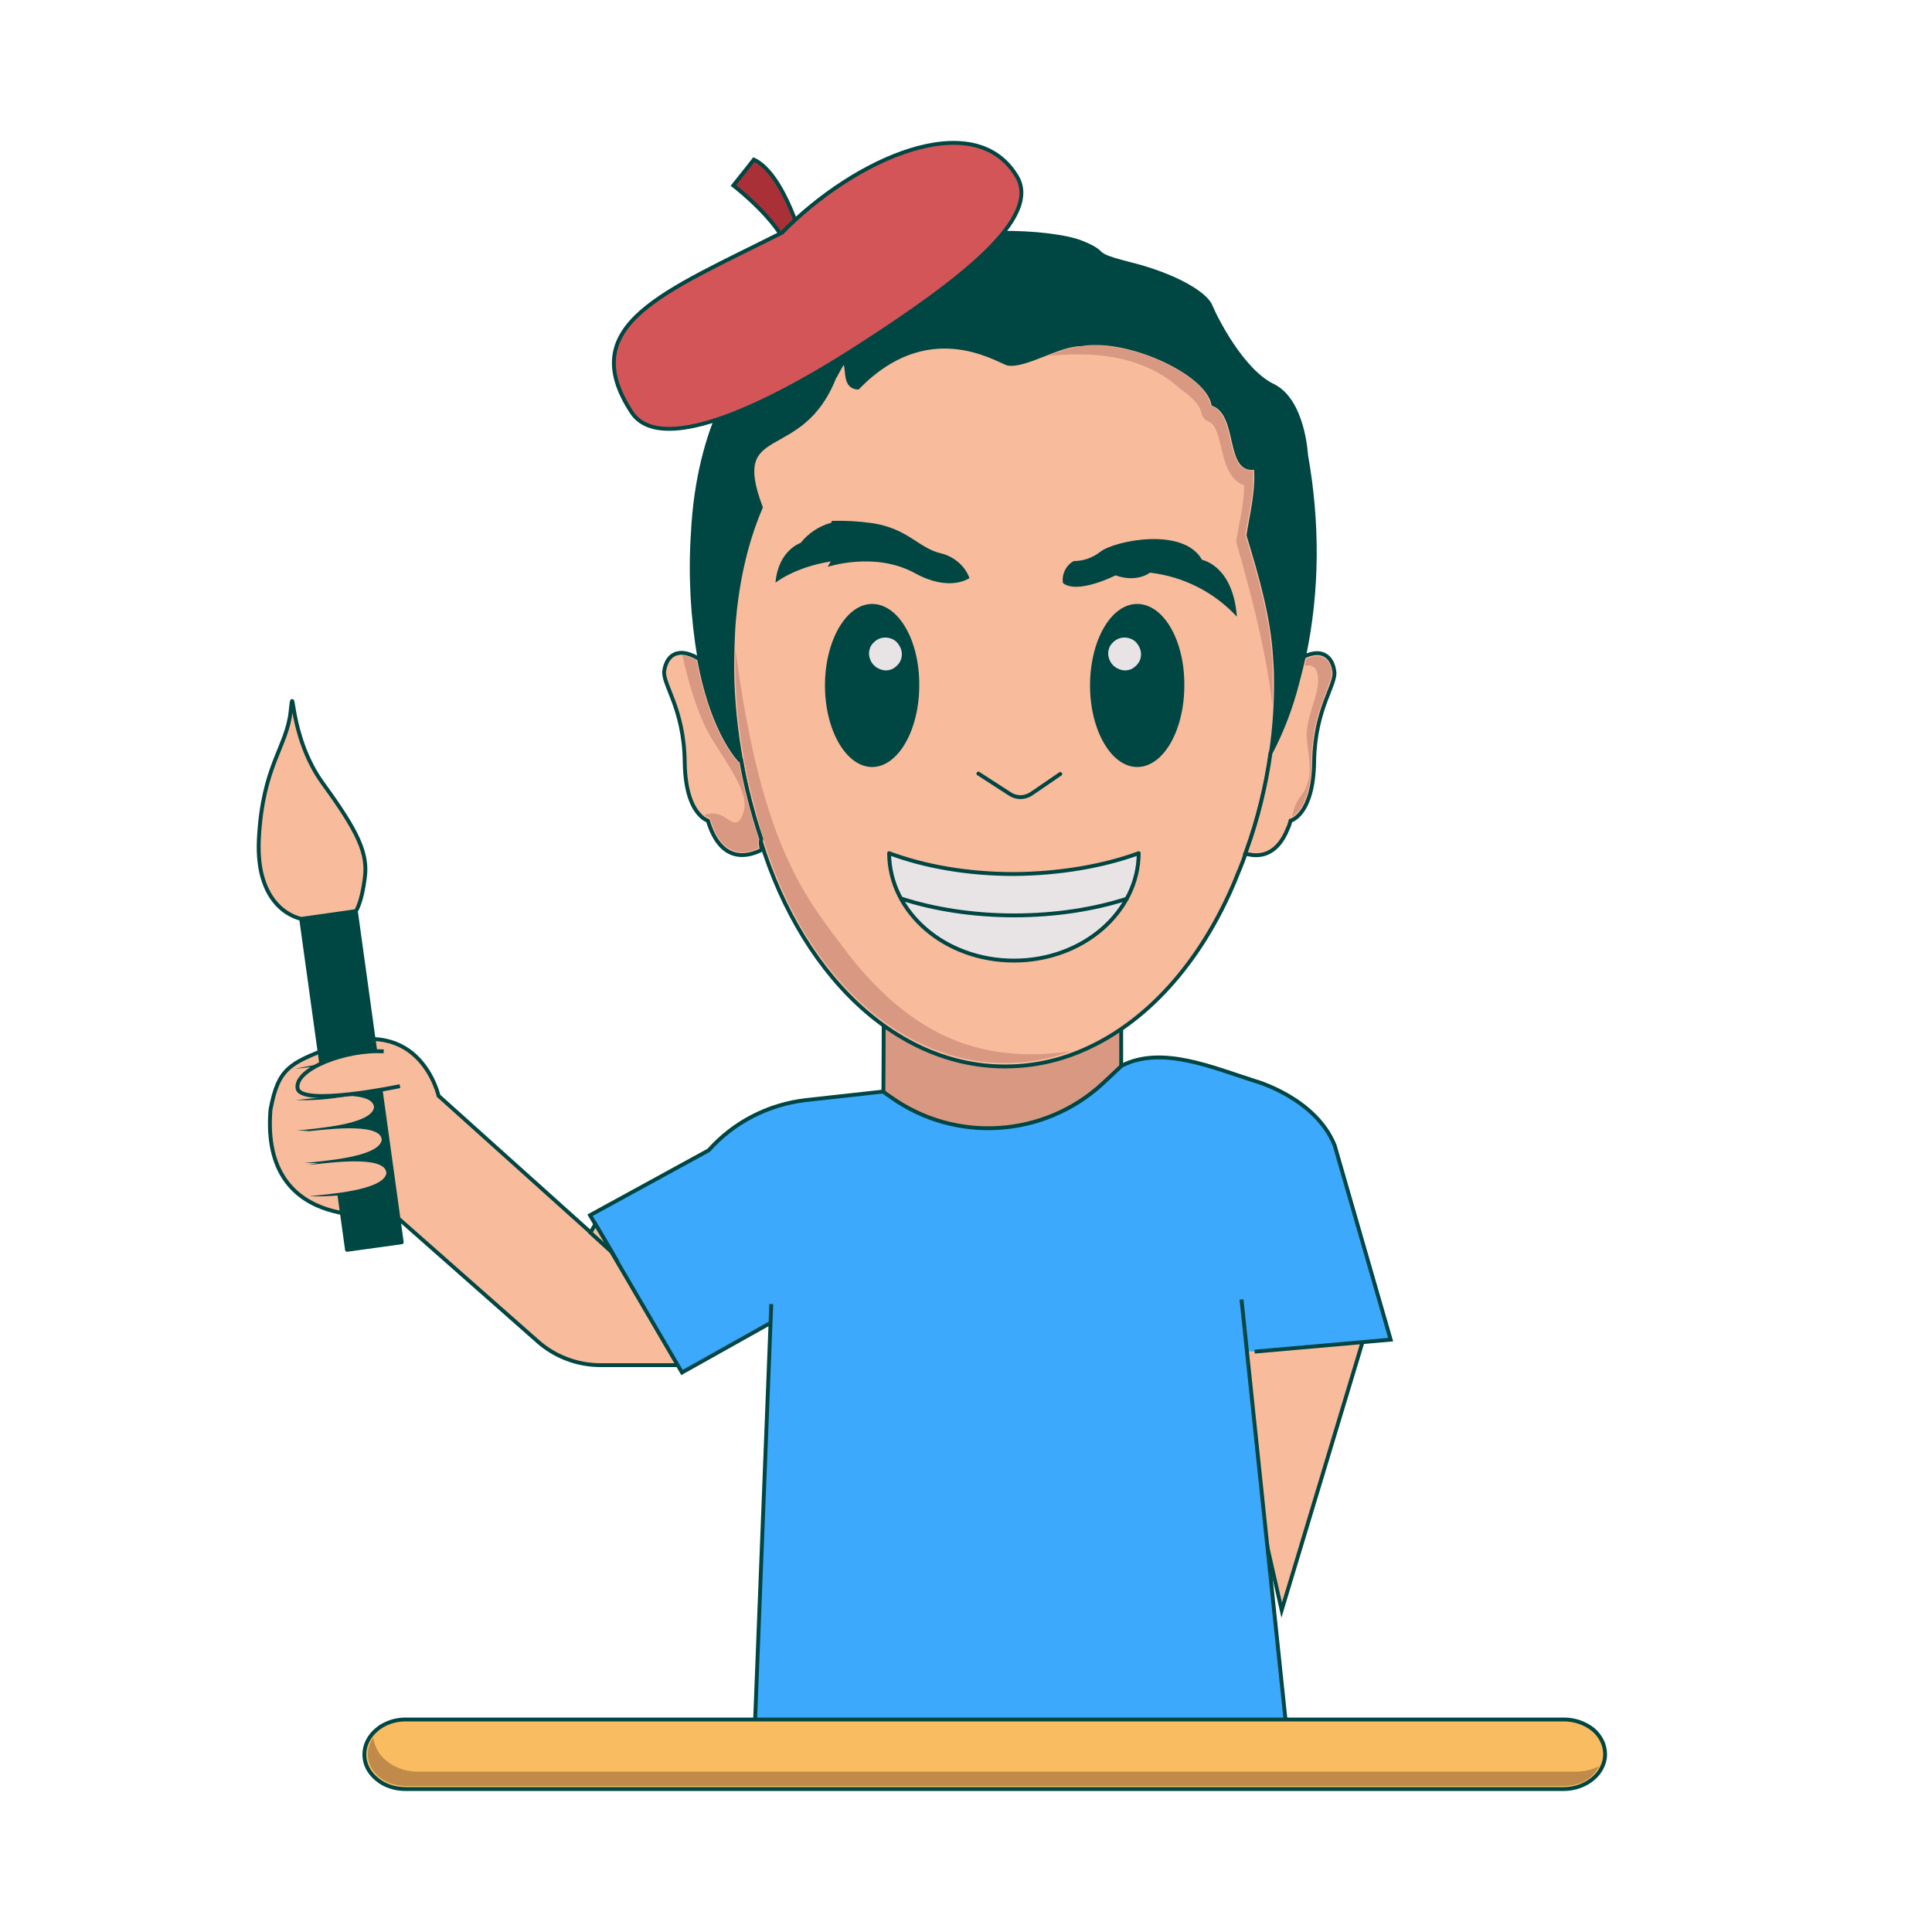
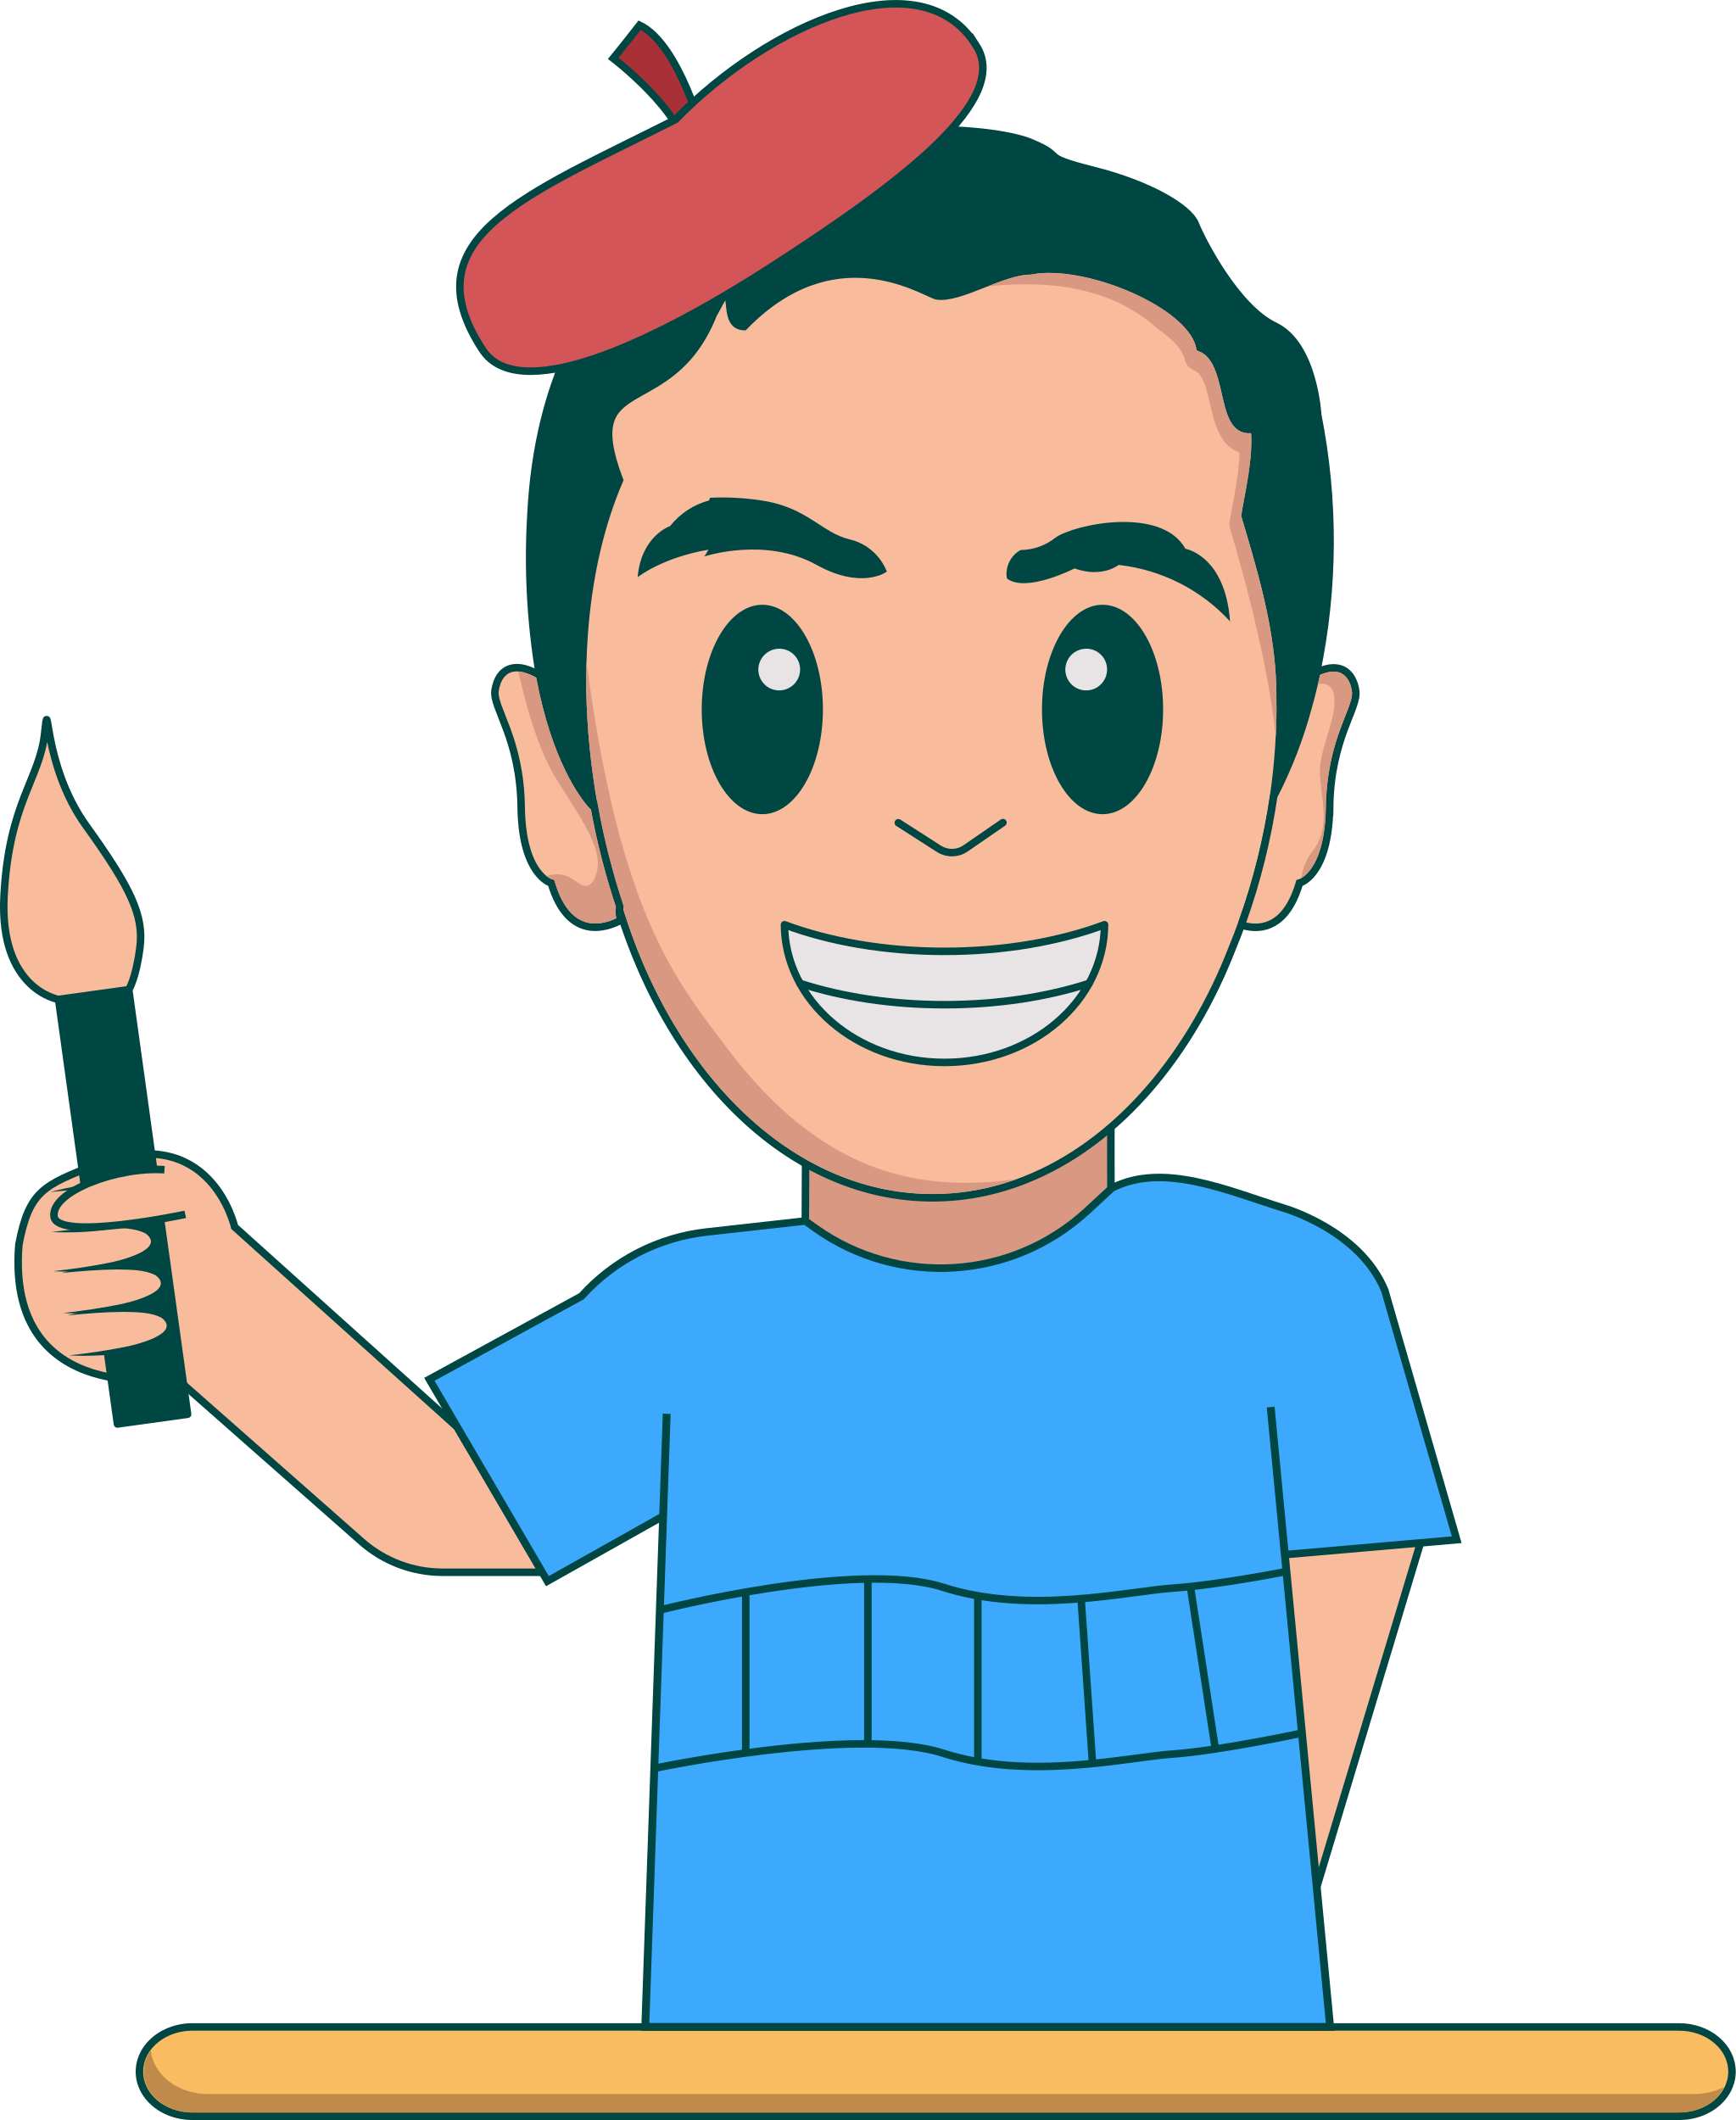
- <svg xmlns="http://www.w3.org/2000/svg" version="1.1" id="Layer_1" x="0px" y="0px" viewBox="0 0 500 500" style="enable-background:new 0 0 500 500;" xml:space="preserve">
-   <g>
-     <path style="fill:#D99882;stroke:#004643;stroke-miterlimit:10;" d="M290.4,308.4c-4.3,0.9-56.5,1.4-61.9,0.3c0,0,0.4-73,0.2-75.2   h0c8.5-3.6,53-3.6,61.5,0c0,0,0.1,0,0.1,0c0,0.2,0,0.3,0,0.5C290.1,234.3,290.1,306.2,290.4,308.4z" />
+ <svg xmlns="http://www.w3.org/2000/svg" id="Layer_2" data-name="Layer 2" viewBox="0 0 358.47 437.86">
+   <defs>
+     <style>
+       .cls-1, .cls-2 {
+         fill: #004643;
+       }
+ 
+       .cls-3, .cls-4 {
+         fill: #f8bb9c;
+       }
+ 
+       .cls-2, .cls-5, .cls-6, .cls-7, .cls-4, .cls-8, .cls-9, .cls-10, .cls-11, .cls-12, .cls-13 {
+         stroke: #004643;
+       }
+ 
+       .cls-2, .cls-5, .cls-6, .cls-7, .cls-4, .cls-8, .cls-9, .cls-11, .cls-12, .cls-13 {
+         stroke-width: 1.55px;
+       }
+ 
+       .cls-2, .cls-6, .cls-7, .cls-9 {
+         stroke-linecap: round;
+         stroke-linejoin: round;
+       }
+ 
+       .cls-5 {
+         fill: #d35558;
+       }
+ 
+       .cls-5, .cls-4, .cls-8, .cls-10, .cls-11, .cls-12, .cls-13 {
+         stroke-miterlimit: 10;
+       }
+ 
+       .cls-6, .cls-14 {
+         fill: #e8e4e6;
+       }
+ 
+       .cls-7 {
+         fill: #f9bc60;
+       }
+ 
+       .cls-8 {
+         fill: #aa3038;
+       }
+ 
+       .cls-15 {
+         fill: #bf8a4a;
+       }
+ 
+       .cls-9, .cls-13 {
+         fill: none;
+       }
+ 
+       .cls-10 {
+         stroke-width: 1.62px;
+       }
+ 
+       .cls-10, .cls-11 {
+         fill: #3da9fc;
+       }
+ 
+       .cls-16, .cls-12 {
+         fill: #d99882;
+       }
+     </style>
+   </defs>
+   <g id="Layer_1-2" data-name="Layer 1">
    <g>
-       <path style="fill:#004643;stroke:#004643;stroke-linecap:round;stroke-linejoin:round;" d="M337.5,169.8c0,0,0,0.1,0,0.1    c-0.5,2.5-1.1,4.7-1.7,6.8c-1.7,6.2-4,12.3-6.9,18c1-6.7,1.4-13.3,1.3-19.7c0-1.6,0-3.2-0.1-4.8c-0.7-11-3.8-21.5-6.9-32.1    c0.6-4.2,2.5-11.6,1.9-17.5c-7.6,1.6-3.9-13.7-11-16.4c-1.6-8.5-22.8-17.7-34.1-15.5c-5.8,0-14.4,5.8-19,5    c-3.4-1.2-20.8-12.3-38.8,6.2c-3.6-0.1-2.4-5-3.4-6.8c-0.5-0.3-2.5,4.1-2.7,4.2c-8.7,22.1-27.6,10.9-19,33.6    c-5.3,12.3-7.7,27.1-7.5,42.3c0.1,7.7,0.9,15.6,2.3,23.3h-0.4l0,0c-1.6-1.7-7.4-9.2-10.5-26.2v0h0c-1.8-10.6-2.4-21.5-1.7-32.2    c1.4-28.3,12.6-44.3,18.2-47.1c5.6-2.8,3.1-6.8,4.4-9.7c1.3-2.8,5-2.1,9.9-7.4c4.9-5.3,21.5-8.3,21.5-8.3    c12.4-7.4,39.1-5.9,46.7-2.8c7.6,3.1,1.2,2.7,12.7,5.6c11.5,2.9,19.3,7.6,20.6,10.8c1.3,3.2,8.2,16.8,16.1,20.6    c7.9,3.8,8.6,17.9,8.6,17.9C341.1,135.1,341.1,152.7,337.5,169.8z" />
      <g>
-         <path style="fill:#F8BB9C;stroke:#004643;stroke-miterlimit:10;" d="M330.2,175.2c0.1,6.4-0.3,13-1.3,19.7     c-1.2,8.5-3.4,17.1-6.3,25.4c-0.6,1.7-1.2,3.3-1.9,5c0,0.1-0.1,0.1-0.1,0.2c-8.5,21.8-22.7,38.5-39.9,46.1     c-6.5,2.9-13.4,4.4-20.6,4.4c-30.3,0-56-27.4-65.2-65.5c0,0,0,0,0,0c-1.3-4.5-2.3-9-3.1-13.6c-1.4-7.8-2.2-15.6-2.3-23.3     c0-3.8,0.1-7.5,0.3-11.2c0.8-11.2,3.1-21.8,7.1-31.1c-8.6-22.7,10.3-11.5,19-33.6c0.2-0.1,2.3-4.5,2.7-4.2c0.9,1.7,0,5.7,2.4,6.6     c0.3,0.1,0.6,0.2,1,0.2c18-18.5,35.4-7.4,38.8-6.2c4.6,0.8,13.3-5.1,19-5c1-0.2,2.2-0.3,3.4-0.3c11.7-0.2,29.3,8.1,30.8,15.8     c7.1,2.7,3.4,18,11,16.4c0.6,5.9-1.3,13.3-1.9,17.5c3.2,10.6,6.3,21.1,6.9,32.1C330.1,172,330.2,173.6,330.2,175.2z" />
+         <path class="cls-7" d="m357.7,427.86c0,1.02-.2,2.02-.59,2.98-.73,1.83-2.12,3.41-3.97,4.53-1.86,1.13-4.08,1.72-6.36,1.72H39.63c-2.14-.02-4.25-.56-6.03-1.58-1.78-1.01-3.16-2.45-3.99-4.14-.82-1.67-1.02-3.52-.6-5.32.42-1.78,1.46-3.41,2.98-4.7.7-.59,1.47-1.1,2.34-1.5,1.63-.79,3.49-1.21,5.38-1.21h307.07c2.9,0,5.68.98,7.72,2.71,2.05,1.72,3.19,4.06,3.19,6.51Z" />
+         <path class="cls-15" d="m356.02,431.07c-.7,1.47-1.85,2.73-3.41,3.66-1.69,1.02-3.76,1.58-5.83,1.58H39.63c-1.98-.02-3.89-.51-5.52-1.44-1.65-.96-2.91-2.26-3.67-3.8-.75-1.55-.93-3.24-.55-4.87.22-.95.64-1.85,1.23-2.68.11.96.38,1.88.82,2.76.86,1.83,2.36,3.38,4.31,4.5,1.94,1.1,4.2,1.69,6.56,1.71h307.13c2.16,0,4.23-.48,6.07-1.41Z" />
+       </g>
+       <path class="cls-12" d="m229.62,278.73c-4.4.9-57.85,1.4-63.42.33,0,0,.37-74.75.2-77.01h.02c8.73-3.72,54.27-3.74,62.94-.05.03.02.08.03.11.05-.02.19-.03.36-.03.54-.03.31-.09,73.9.19,76.15Z" />
+       <g>
+         <path class="cls-2" d="m271.93,138.83s-.02.09-.03.14c-.53,2.51-1.12,4.84-1.74,7.01-1.71,6.39-4.09,12.58-7.12,18.44.99-6.84,1.44-13.63,1.33-20.14.02-1.63-.03-3.26-.14-4.88-.67-11.26-3.88-22.05-7.12-32.89.65-4.28,2.59-11.91,1.95-17.91-7.78,1.66-4.03-14.03-11.26-16.79-1.66-8.75-23.4-18.11-34.95-15.86-5.89-.02-14.72,5.99-19.48,5.16-3.46-1.18-21.26-12.64-39.71,6.36-3.69-.14-2.5-5.07-3.5-6.99-.47-.34-2.59,4.16-2.79,4.3-8.9,22.64-28.25,11.15-19.43,34.39-5.44,12.64-7.86,27.71-7.64,43.31.12,7.91.93,15.96,2.36,23.9h-.4l-.05-.05c-1.61-1.78-7.55-9.4-10.78-26.81v-.05h-.02c-1.83-10.89-2.42-21.97-1.77-33,1.4-29.01,12.95-45.36,18.64-48.21,5.71-2.85,3.16-7.01,4.51-9.91,1.35-2.88,5.15-2.16,10.17-7.61,5.01-5.46,22-8.47,22-8.47,12.7-7.61,40.04-6.06,47.81-2.88,7.77,3.18,1.21,2.81,13.01,5.78,11.8,2.96,19.76,7.82,21.06,11.06,1.3,3.26,8.36,17.24,16.45,21.11,8.08,3.86,8.85,18.38,8.85,18.38,3.47,17.55,3.4,35.62-.23,53.14Z" />
        <g>
-           <path style="fill:#D99882;" d="M329.3,182.7c-1.6-15-6.7-33.2-9.2-41.8c-0.1-0.4-0.2-0.9-0.1-1.3c0.2-1,0.4-2.1,0.6-3.4      c0.6-3,1.3-6.7,1.4-10.1l0-0.5l-0.5-0.2c-3.5-1.4-4.7-6.3-5.4-9.3c-0.8-3.6-1.6-6.4-3.3-7c-1-0.4-1.7-1.2-1.9-2.3      c-0.3-1.8-2.4-4.1-5.5-6.2c-7.9-7.2-17.9-8.9-26.6-8.9c-2.7,0-5.3,0.2-7.6,0.4c3.1-1.2,6.2-2.4,8.6-2.4c0,0,0,0,0,0l0.2,0      c1-0.2,2.1-0.3,3.2-0.3h0.3c11.2,0,28.3,7.8,29.7,15.2l0.1,0.4l0.4,0.2c3,1.1,3.8,5,4.7,8.6c0.9,4.1,1.9,8.3,5.9,7.9      c0.3,4.3-0.7,9.4-1.4,13.2c-0.2,1.2-0.4,2.3-0.6,3.3l0,0.2l0,0.2c3.1,10.3,6.3,21,6.9,31.9c0.1,1.6,0.2,3.1,0.1,4.7v0      C329.4,177.6,329.4,180.1,329.3,182.7z" />
+           <path class="cls-4" d="m264.37,144.28c.11,6.51-.34,13.31-1.33,20.14-1.27,8.73-3.44,17.55-6.47,25.99-.6,1.71-1.26,3.41-1.95,5.09-.03.06-.06.12-.08.2-8.67,22.35-23.29,39.48-40.89,47.19-6.64,2.93-13.72,4.5-21.06,4.5-31,0-57.33-28.08-66.74-67.08-.02-.02,0-.03,0-.03-1.29-4.56-2.36-9.23-3.19-13.91-1.43-7.94-2.23-15.99-2.36-23.9-.05-3.88.06-7.71.34-11.49.82-11.44,3.21-22.31,7.3-31.82-8.82-23.25,10.53-11.75,19.43-34.39.2-.14,2.33-4.64,2.79-4.3.9,1.72.05,5.85,2.5,6.79.29.12.62.19,1.01.2,18.45-19,36.26-7.54,39.71-6.36,4.76.82,13.58-5.18,19.48-5.16,1.07-.22,2.23-.33,3.46-.34,11.96-.17,29.99,8.27,31.49,16.2,7.23,2.76,3.47,18.45,11.26,16.79.64,6-1.3,13.63-1.95,17.91,3.24,10.84,6.45,21.63,7.12,32.89.11,1.63.16,3.26.14,4.88Z" />
+           <path class="cls-16" d="m263.47,151.98c-1.63-15.32-6.82-34.05-9.43-42.8-.14-.4-.17-.88-.11-1.33.16-1.01.37-2.17.62-3.49.57-3.05,1.29-6.85,1.41-10.36l.02-.56-.51-.2c-3.63-1.4-4.81-6.47-5.52-9.55-.82-3.68-1.6-6.53-3.35-7.2-.99-.37-1.74-1.27-1.94-2.31-.34-1.8-2.48-4.19-5.64-6.31-8.09-7.37-18.38-9.16-27.21-9.16-2.79,0-5.43.19-7.8.42,3.13-1.23,6.31-2.42,8.82-2.42h.03l.16-.02c.99-.2,2.11-.31,3.32-.33h.34c11.44,0,28.94,7.94,30.38,15.57l.08.43.4.16c3.04,1.15,3.92,5.07,4.79,8.84.95,4.16,1.92,8.47,6.05,8.11.28,4.39-.7,9.65-1.43,13.54-.23,1.26-.45,2.4-.59,3.37l-.03.19.05.16c3.16,10.56,6.42,21.48,7.09,32.72.11,1.61.16,3.23.14,4.84v.02c.05,2.53,0,5.09-.12,7.69Z" />
+           <path class="cls-16" d="m209.91,243.55c-5.61,2.03-11.41,3.05-17.32,3.05-29.77,0-56.21-26.55-65.89-66.09l.02-.02-.12-.45c-1.27-4.51-2.34-9.16-3.18-13.83-1.43-7.97-2.22-15.97-2.34-23.77-.02-1.91,0-3.81.05-5.69,7.06,53.33,18.87,66.17,30.02,81.04,18.08,23.14,36.77,28.81,58.77,25.76Z" />
+         </g>
+         <path class="cls-1" d="m157.43,124.91c-6.9,0-12.51,9.7-12.51,21.62s5.61,21.63,12.51,21.63,12.52-9.7,12.52-21.63-5.61-21.62-12.52-21.62Z" />
+         <path class="cls-14" d="m165.24,138.28c0,.85-.25,1.69-.73,2.4-.47.71-1.15,1.26-1.94,1.59-.79.33-1.66.41-2.49.25s-1.61-.58-2.21-1.18c-.6-.6-1.01-1.37-1.18-2.21-.17-.84-.08-1.7.25-2.49s.88-1.46,1.59-1.93c.71-.47,1.54-.73,2.4-.73,1.14,0,2.24.45,3.05,1.26s1.26,1.91,1.26,3.05Z" />
+         <path class="cls-1" d="m227.7,124.91c-6.91,0-12.51,9.7-12.51,21.62s5.6,21.63,12.51,21.63,12.51-9.7,12.51-21.63-5.58-21.62-12.51-21.62Z" />
+         <path class="cls-14" d="m228.64,138.28c0,.85-.25,1.69-.73,2.4s-1.15,1.26-1.94,1.59c-.79.33-1.66.41-2.49.25-.84-.17-1.61-.58-2.21-1.18-.6-.6-1.01-1.37-1.18-2.21-.17-.84-.08-1.7.25-2.49.33-.79.88-1.46,1.59-1.93.71-.47,1.54-.73,2.4-.73,1.14,0,2.24.45,3.05,1.26.81.81,1.26,1.91,1.26,3.05Z" />
+         <path class="cls-1" d="m183.16,118.06c-.65-1.63-1.67-3.09-3-4.25-1.32-1.16-2.91-1.98-4.62-2.39-5.79-1.32-8.73-6.6-18.13-8.03-3.57-.56-7.18-.76-10.79-.58l-.18.55c-3.19.85-6.01,2.72-8.06,5.3,0,0-5.95,1.99-6.69,10.55,0,0,5.06-4.06,14.63-5.68l-.84,1.4s12.56-4.19,23.2,1.77c9.45,5.19,14.48,1.36,14.48,1.36Z" />
+         <path class="cls-1" d="m254.04,128.35c-6-6.55-14.19-10.7-23.02-11.67,0,0-3.4,2.77-9.11.72,0,0-10.05,5.16-13.97,2.06-.19-1.15-.02-2.33.49-3.38.51-1.05,1.33-1.92,2.35-2.48,2.6-.02,5.12-.91,7.15-2.53,3.92-2.82,21.95-6.6,26.88,2.27,0,0,8.24,1.39,9.22,15.01Z" />
+         <path class="cls-9" d="m185.52,169.93l8.4,5.39c.82.52,1.77.79,2.74.78.97-.02,1.92-.31,2.72-.86l7.75-5.34" />
+         <path class="cls-6" d="m228.11,190.99c-.09,15.71-14.86,28.44-33.05,28.44s-32.95-12.73-33.05-28.44c9.27,3.46,20.7,5.5,33.05,5.5s23.77-2.05,33.05-5.5Z" />
+         <path class="cls-9" d="m165.23,203.11c8.65,2.79,18.89,4.4,29.84,4.4s21.18-1.61,29.84-4.4h.02" />
+         <g>
+           <path class="cls-4" d="m128.17,190.08c-3.13,1.66-10.79,4.2-14.34-7.72,0,0-1.12-.26-2.37-1.71-1.72-1.91-3.72-5.86-3.83-13.97-.19-14.22-5.92-20.47-5.4-24.07.34-2.28,1.5-4.37,3.88-4.67,1.35-.19,3.09.22,5.3,1.5h.02v.05c3.23,17.41,9.16,25.03,10.78,26.81l.05.05h.4c1.27,7.1,3.07,14.13,5.32,20.87-.16,1.02-.11,1.98.2,2.85Z" />
+           <path class="cls-16" d="m127.26,189.68c-1.67.78-4.37,1.63-6.93.56-2.54-1.07-4.47-3.8-5.75-8.09l-.14-.42-.42-.11s-.5-.14-1.16-.68c.11-.05.23-.08.36-.11,2.96-.78,4.62.4,5.83,1.26.78.54,1.49,1.07,2.33.82.82-.25,1.27-1.12,1.6-1.94,1.81-4.5-1.47-9.68-6.95-18.27l-1.02-1.61c-4.19-6.62-6.84-17.27-7.94-22.39,1.05.06,2.28.5,3.68,1.26,3.26,17.37,9.16,24.97,10.98,26.95l.22.23h.08c1.26,6.81,2.99,13.58,5.18,20.17-.11.85-.09,1.64.08,2.37Z" />
        </g>
        <g>
-           <path style="fill:#D99882;" d="M277,272.1c-5.5,2-11.1,3-16.9,3c-29.1,0-54.9-25.9-64.3-64.5l0,0l-0.1-0.4      c-1.2-4.4-2.3-8.9-3.1-13.5c-1.4-7.8-2.2-15.6-2.3-23.2c0-1.9,0-3.7,0-5.6c6.9,52.1,18.4,64.6,29.3,79.1      C237.2,269.5,255.5,275.1,277,272.1z" />
-         </g>
-       </g>
-       <path style="fill:#004643;" d="M225.7,156.3c-6.7,0-12.2,9.5-12.2,21.1c0,11.6,5.5,21.1,12.2,21.1c6.7,0,12.2-9.5,12.2-21.1    C238,165.7,232.5,156.3,225.7,156.3z" />
-       <path style="fill:#E8E4E6;" d="M233.4,169.3c0,0.8-0.2,1.6-0.7,2.3c-0.5,0.7-1.1,1.2-1.9,1.6c-0.8,0.3-1.6,0.4-2.4,0.2    c-0.8-0.2-1.6-0.6-2.2-1.2c-0.6-0.6-1-1.3-1.2-2.2c-0.2-0.8-0.1-1.7,0.2-2.4c0.3-0.8,0.9-1.4,1.6-1.9c0.7-0.5,1.5-0.7,2.3-0.7    c1.1,0,2.2,0.4,3,1.2C232.9,167.1,233.4,168.2,233.4,169.3z" />
-       <path style="fill:#004643;" d="M294.3,156.3c-6.8,0-12.2,9.5-12.2,21.1c0,11.6,5.5,21.1,12.2,21.1c6.8,0,12.2-9.5,12.2-21.1    C306.6,165.7,301.1,156.3,294.3,156.3z" />
-       <path style="fill:#E8E4E6;" d="M295.3,169.3c0,0.8-0.2,1.6-0.7,2.3c-0.5,0.7-1.1,1.2-1.9,1.6c-0.8,0.3-1.6,0.4-2.4,0.2    c-0.8-0.2-1.6-0.6-2.2-1.2c-0.6-0.6-1-1.3-1.2-2.2c-0.2-0.8-0.1-1.7,0.2-2.4c0.3-0.8,0.9-1.4,1.6-1.9c0.7-0.5,1.5-0.7,2.3-0.7    c1.1,0,2.2,0.4,3,1.2C294.8,167.1,295.3,168.2,295.3,169.3z" />
-       <path style="fill:#004643;" d="M250.9,149.6c-0.6-1.6-1.6-3-2.9-4.1c-1.3-1.1-2.8-1.9-4.5-2.3c-5.7-1.3-8.5-6.4-17.7-7.8    c-3.5-0.5-7-0.7-10.5-0.6l-0.2,0.5c-3.1,0.8-5.9,2.7-7.9,5.2c0,0-5.8,1.9-6.5,10.3c0,0,4.9-4,14.3-5.5l-0.8,1.4    c0,0,12.3-4.1,22.7,1.7C245.9,153.3,250.9,149.6,250.9,149.6z" />
-       <path style="fill:#004643;" d="M320.1,159.6c-5.9-6.4-13.9-10.4-22.5-11.4c0,0-3.3,2.7-8.9,0.7c0,0-9.8,5-13.6,2    c-0.2-1.1,0-2.3,0.5-3.3c0.5-1,1.3-1.9,2.3-2.4c2.5,0,5-0.9,7-2.5c3.8-2.8,21.4-6.4,26.2,2.2C311.1,144.9,319.1,146.3,320.1,159.6    z" />
-       <path style="fill:none;stroke:#004643;stroke-linecap:round;stroke-linejoin:round;" d="M253.2,200.2l8.2,5.3    c0.8,0.5,1.7,0.8,2.7,0.8c0.9,0,1.9-0.3,2.7-0.8l7.6-5.2" />
-       <path style="fill:#E8E4E6;stroke:#004643;stroke-linecap:round;stroke-linejoin:round;" d="M294.7,220.8    c-0.1,15.3-14.5,27.8-32.3,27.8c-17.8,0-32.2-12.4-32.3-27.8c9.1,3.4,20.2,5.4,32.3,5.4C274.5,226.1,285.7,224.1,294.7,220.8z" />
-       <path style="fill:none;stroke:#004643;stroke-linecap:round;stroke-linejoin:round;" d="M233.4,232.6c8.4,2.7,18.4,4.3,29.1,4.3    c10.7,0,20.7-1.6,29.1-4.3h0" />
-       <g>
-         <path style="fill:#F8BB9C;stroke:#004643;stroke-miterlimit:10;" d="M197.2,219.9c-3.1,1.6-10.5,4.1-14-7.5c0,0-1.1-0.3-2.3-1.7     c-1.7-1.9-3.6-5.7-3.7-13.6c-0.2-13.9-5.8-20-5.3-23.5c0.3-2.2,1.5-4.3,3.8-4.6c1.3-0.2,3,0.2,5.2,1.5h0v0     c3.1,17,8.9,24.4,10.5,26.2l0,0h0.4c1.2,6.9,3,13.8,5.2,20.4C196.8,218.1,196.9,219,197.2,219.9z" />
-         <g>
-           <path style="fill:#D99882;" d="M196.3,219.5c-1.6,0.8-4.3,1.6-6.8,0.5c-2.5-1-4.4-3.7-5.6-7.9l-0.1-0.4l-0.4-0.1      c0,0-0.5-0.1-1.1-0.7c0.1,0,0.2-0.1,0.3-0.1c2.9-0.8,4.5,0.4,5.7,1.2c0.8,0.5,1.5,1,2.3,0.8c0.8-0.2,1.2-1.1,1.6-1.9      c1.8-4.4-1.4-9.4-6.8-17.8l-1-1.6c-4.1-6.5-6.7-16.9-7.8-21.9c1,0.1,2.2,0.5,3.6,1.2c3.2,17,8.9,24.4,10.7,26.3l0.2,0.2h0.1      c1.2,6.6,2.9,13.3,5.1,19.7C196.1,218,196.1,218.8,196.3,219.5z" />
+           <path class="cls-4" d="m274.59,166.7c-.2,14.22-6.22,15.68-6.22,15.68-.22.73-.45,1.41-.71,2.05v.02c-2.96,7.49-7.85,7.66-11.24,6.62.08-.22.14-.43.16-.65,3.02-8.44,5.19-17.26,6.47-25.99,3.02-5.86,5.41-12.05,7.12-18.44.33-1.13.64-2.31.93-3.54.29-1.12.56-2.28.81-3.47.03-.05.05-.09.06-.14,5.24-2.48,7.55.59,8,3.8.6,3.58-5.18,9.83-5.37,24.07Z" />
+           <path class="cls-16" d="m279.2,142.76c.19,1.15-.47,2.81-1.36,5.1-.78,1.95-1.75,4.42-2.54,7.52-.79,3.09-1.41,6.81-1.47,11.3-.16,10.84-3.77,13.93-5.12,14.7.37-2.14,1.16-4.05,2.26-5.44,3.04-3.86,2.53-8.05,1.97-12.47-.12-1.05-.26-2.12-.34-3.21-.22-2.64.67-5.52,1.52-8.33.93-3.01,1.8-5.88,1.35-8.4-.17-.99-.6-1.69-1.3-2.06-.36-.19-.76-.28-1.21-.28-.25,0-.5.03-.78.08.16-.62.29-1.24.42-1.88,1.85-.81,3.35-.9,4.48-.29,1.1.59,1.88,1.92,2.12,3.66Z" />
        </g>
      </g>
      <g>
-         <path style="fill:#F8BB9C;stroke:#004643;stroke-miterlimit:10;" d="M340.1,197.1c-0.2,13.9-6.1,15.3-6.1,15.3     c-0.2,0.7-0.4,1.4-0.7,2v0c-2.9,7.3-7.7,7.5-11,6.5c0.1-0.2,0.1-0.4,0.2-0.6c3-8.2,5.1-16.9,6.3-25.4c3-5.7,5.3-11.8,6.9-18     c0.3-1.1,0.6-2.3,0.9-3.5c0.3-1.1,0.5-2.2,0.8-3.4c0,0,0-0.1,0.1-0.1c5.1-2.4,7.4,0.6,7.8,3.7C346,177.1,340.3,183.2,340.1,197.1     z" />
+         <path class="cls-4" d="m111.97,324.73h-20.57c-6.16,0-12.1-2.25-16.72-6.32l-38.32-33.78s-35.23,6.3-32.46-27.59c2.09-11.04,5.15-12.3,15.83-16.45,23.8-9.23,28.72,12.81,28.72,12.81l40.24,36.19,5.77,5.19,2.17,3.72,15.34,26.22Z" />
+         <polygon class="cls-4" points="97.69 297.69 96.64 298.51 94.47 294.79 97.69 297.69" />
+         <rect class="cls-2" x="18.09" y="204.99" width="14.63" height="88.54" transform="translate(-33.96 5.84) rotate(-7.89)" />
        <g>
-           <path style="fill:#D99882;" d="M344.6,173.7c0.2,1.1-0.5,2.7-1.3,5c-0.8,1.9-1.7,4.3-2.5,7.3c-0.8,3-1.4,6.6-1.4,11      c-0.2,10.6-3.7,13.6-5,14.4c0.4-2.1,1.1-4,2.2-5.3c3-3.8,2.5-7.9,1.9-12.2c-0.1-1-0.3-2.1-0.3-3.1c-0.2-2.6,0.7-5.4,1.5-8.1      c0.9-2.9,1.8-5.7,1.3-8.2c-0.2-1-0.6-1.7-1.3-2c-0.3-0.2-0.7-0.3-1.2-0.3c-0.2,0-0.5,0-0.8,0.1c0.2-0.6,0.3-1.2,0.4-1.8      c1.8-0.8,3.3-0.9,4.4-0.3C343.6,170.7,344.4,172,344.6,173.7z" />
+           <path class="cls-3" d="m10.73,254.28s20.71-4.06,21.19,1.87-20.95,6.41-20.95,6.41" />
+           <path class="cls-1" d="m10.73,254.28c3.7-.98,7.48-1.68,11.34-1.93,2.93-.11,6.07-.3,8.81,1.13,1.69.81,2.41,3.21,1.2,4.72-2.35,2.77-6.29,3.24-9.62,3.85-3.82.56-7.66.68-11.49.51,3.8-.43,7.58-.96,11.28-1.7,2.25-.4,12.15-2.77,7.86-6.08-2.38-1.23-5.31-1.16-8-1.22-3.77.04-7.58.34-11.38.73h0Z" />
        </g>
+         <g>
+           <path class="cls-3" d="m10.46,246.18s20.71-4.06,21.19,1.87-20.95,6.41-20.95,6.41" />
+           <path class="cls-1" d="m10.46,246.18c3.7-.98,7.48-1.68,11.34-1.93,2.93-.11,6.07-.3,8.81,1.13,1.69.81,2.41,3.21,1.2,4.72-2.35,2.77-6.29,3.24-9.62,3.85-3.82.56-7.66.68-11.49.51,3.8-.43,7.58-.96,11.28-1.7,2.25-.4,12.15-2.77,7.86-6.08-2.38-1.23-5.31-1.16-8-1.22-3.77.04-7.58.34-11.38.73h0Z" />
+         </g>
+         <g>
+           <path class="cls-3" d="m12.78,262.91s20.71-4.06,21.19,1.87-20.95,6.41-20.95,6.41" />
+           <path class="cls-1" d="m12.78,262.91c3.7-.98,7.48-1.68,11.34-1.93,2.93-.11,6.07-.3,8.81,1.13,1.69.81,2.41,3.21,1.2,4.72-2.35,2.77-6.29,3.24-9.62,3.85-3.82.56-7.66.68-11.49.51,3.8-.43,7.58-.96,11.28-1.7,2.25-.4,12.15-2.77,7.86-6.08-2.38-1.23-5.31-1.16-8-1.22-3.77.04-7.58.34-11.38.73h0Z" />
+         </g>
+         <g>
+           <path class="cls-3" d="m13.99,271.67s20.71-4.06,21.19,1.87-20.95,6.41-20.95,6.41" />
+           <path class="cls-1" d="m13.99,271.67c3.7-.98,7.48-1.68,11.34-1.93,2.93-.11,6.07-.3,8.81,1.13,1.69.81,2.41,3.21,1.2,4.72-2.35,2.77-6.29,3.24-9.62,3.85-3.82.56-7.66.68-11.49.51,3.8-.43,7.58-.96,11.28-1.7,2.25-.4,12.15-2.77,7.86-6.08-2.38-1.23-5.31-1.16-8-1.22-3.77.04-7.58.34-11.38.73h0Z" />
+         </g>
+         <path class="cls-4" d="m38.26,250.81s-26.39,5.58-27.1.47,12.88-10.35,22.81-9.69" />
+         <path class="cls-4" d="m12.08,206.42s-12.24-1.99-11.25-21.32,7.38-24.2,8.39-33.62c1.01-9.42-.67,6.23,8.58,19.09,9.25,12.86,11.94,18.58,11.1,25.13-.84,6.56-2.32,8.71-2.32,8.71l-14.5,2.01Z" />
      </g>
-     </g>
-     <g>
-       <path style="fill:#F8BB9C;stroke:#004643;stroke-miterlimit:10;" d="M175.5,353.3h-20.1c-6,0-11.8-2.2-16.3-6.2l-37.4-33    c0,0-34.4,6.1-31.7-26.9c2-10.8,5-12,15.5-16.1c23.2-9,28,12.5,28,12.5l39.3,35.3l5.6,5.1l2.1,3.6L175.5,353.3z" />
-       <polygon style="fill:#F8BB9C;stroke:#004643;stroke-miterlimit:10;" points="161.6,326.9 160.5,327.7 158.4,324.1   " />
-       <rect x="83.8" y="236.4" transform="matrix(0.9905 -0.1372 0.1372 0.9905 -37.5005 15.1241)" style="fill:#004643;stroke:#004643;stroke-linecap:round;stroke-linejoin:round;" width="14.3" height="86.5" />
+       <polygon class="cls-4" points="293.35 318.66 271.97 389.64 256.28 320.51 274.81 307.06 293.35 318.66" />
+       <path class="cls-11" d="m264.8,321.14l36.04-3.13-14.84-51.47c-5.16-12.61-20.97-17.04-20.97-17.04-11.42-3.55-24.78-9.57-35.42-4.11h0s-5.05,4.67-5.05,4.67c-15.53,14.36-39,15.85-56.22,3.57l-2.03-1.45-20.36,2.27c-9.95,1.11-19.16,5.83-25.86,13.27l-31.42,17.16,24.38,41.69,24.64-13.85" />
+       <polyline class="cls-10" points="262.42 290.62 274.7 418.63 133.26 418.63 137.69 292" />
      <g>
-         <path style="fill:#F8BB9C;" d="M76.6,284.5c0,0,20.2-4,20.7,1.8c0.5,5.8-20.5,6.3-20.5,6.3" />
-         <path style="fill:#004643;" d="M76.6,284.5c4.8-1,17.4-3.7,20.7,0.5c1,1.5,0.2,3.4-1.2,4.3c-2.4,1.6-5.3,2.2-8.1,2.6     c-3.7,0.6-7.4,0.8-11.2,0.7c4-0.5,19.3-1.4,20-6C96.6,281.6,80.2,284.2,76.6,284.5L76.6,284.5z" />
+         <path class="cls-8" d="m145.36,28.46s-5.01-19.32-13.27-23.26c0,0-3.66,4.69-5.44,6.85,0,0,14.45,11.07,14.92,19.23.47,8.16,3.79-2.81,3.79-2.81Z" />
+         <path class="cls-5" d="m201.61,9.42c7.18,11.11-14.86,27.96-41.88,45.42-27.02,17.46-52.94,28.46-60.11,17.36-15.09-23.15,8.75-31.76,39.89-47.52,19.26-19.76,50.73-33.72,62.1-15.25Z" />
      </g>
      <g>
-         <path style="fill:#F8BB9C;" d="M76.4,276.6c0,0,20.2-4,20.7,1.8c0.5,5.8-20.5,6.3-20.5,6.3" />
-         <path style="fill:#004643;" d="M76.4,276.6c4.8-1,17.4-3.7,20.7,0.5c1,1.5,0.2,3.4-1.2,4.3c-2.4,1.6-5.3,2.2-8.1,2.6     c-3.7,0.6-7.4,0.8-11.2,0.7c4-0.5,19.3-1.4,20-6C96.3,273.7,79.9,276.3,76.4,276.6L76.4,276.6z" />
-       </g>
-       <g>
-         <path style="fill:#F8BB9C;" d="M78.6,292.9c0,0,20.2-4,20.7,1.8c0.5,5.8-20.5,6.3-20.5,6.3" />
-         <path style="fill:#004643;" d="M78.6,292.9c4.8-1,17.4-3.7,20.7,0.5c1,1.5,0.2,3.4-1.2,4.3c-2.4,1.6-5.3,2.2-8.1,2.6     c-3.7,0.6-7.4,0.8-11.2,0.7c4-0.5,19.3-1.4,20-6C98.6,290.1,82.2,292.6,78.6,292.9L78.6,292.9z" />
-       </g>
-       <g>
-         <path style="fill:#F8BB9C;" d="M79.8,301.5c0,0,20.2-4,20.7,1.8s-20.5,6.3-20.5,6.3" />
-         <path style="fill:#004643;" d="M79.8,301.5c4.8-1,17.4-3.7,20.7,0.5c1,1.5,0.2,3.4-1.2,4.3c-2.4,1.6-5.3,2.2-8.1,2.6     c-3.7,0.6-7.4,0.8-11.2,0.7c4-0.5,19.3-1.4,20-6C99.8,298.6,83.4,301.2,79.8,301.5L79.8,301.5z" />
-       </g>
-       <path style="fill:#F8BB9C;stroke:#004643;stroke-miterlimit:10;" d="M103.5,281.1c0,0-25.8,5.4-26.5,0.5    c-0.7-5,12.6-10.1,22.3-9.5" />
-       <path style="fill:#F8BB9C;stroke:#004643;stroke-miterlimit:10;" d="M78,237.8c0,0-12-1.9-11-20.8c1-18.9,7.2-23.6,8.2-32.8    c1-9.2-0.7,6.1,8.4,18.6s11.7,18.1,10.8,24.5c-0.8,6.4-2.3,8.5-2.3,8.5L78,237.8z" />
-     </g>
-     <polygon style="fill:#F8BB9C;stroke:#004643;stroke-miterlimit:10;" points="352.6,347.4 331.7,416.7 316.4,349.2 334.5,336.1  " />
-     <path style="fill:#3DA9FC;stroke:#004643;stroke-miterlimit:10;" d="M324.7,349.8l35.2-3.1l-14.5-50.3c-5-12.3-20.5-16.6-20.5-16.6   c-11.1-3.5-24.2-9.3-34.6-4l0,0l-4.9,4.6c-15.2,14-38.1,15.5-54.9,3.5l-2-1.4l-19.9,2.2c-9.7,1.1-18.7,5.7-25.2,13l-30.7,16.8   l23.8,40.7l24.1-13.5" />
-     <polyline style="fill:#3DA9FC;stroke:#004643;stroke-miterlimit:10;" points="321.3,336.3 333.3,450.9 195.2,450.9 199.6,337.5   " />
-     <path style="fill:none;stroke:#ABD1C6;stroke-miterlimit:10;" d="M433.1,330.6" />
-     <g>
-       <path style="fill:#AA3038;stroke:#004643;stroke-miterlimit:10;" d="M208.1,64c0,0-4.9-18.9-13-22.7c0,0-3.6,4.6-5.3,6.7    c0,0,14.1,10.8,14.6,18.8C204.8,74.7,208.1,64,208.1,64z" />
-       <path style="fill:#D35558;stroke:#004643;stroke-miterlimit:10;" d="M263,45.4c7,10.8-14.5,27.3-40.9,44.3s-51.7,27.8-58.7,16.9    c-14.7-22.6,8.5-31,39-46.4C221.2,41,251.9,27.4,263,45.4z" />
-     </g>
-     <polygon style="fill:#F8BB9C;stroke:#004643;stroke-miterlimit:10;" points="158.4,324.1 152.8,319 154.1,316.8 157.3,322.2  " />
-     <g>
-       <path style="fill:#F9BC60;stroke:#004643;stroke-linecap:round;stroke-linejoin:round;" d="M415.4,454c0,1-0.2,2-0.6,2.9    c-0.7,1.8-2.1,3.3-3.9,4.4c-1.8,1.1-4,1.7-6.2,1.7H104.9c-2.1,0-4.1-0.5-5.9-1.5c-1.7-1-3.1-2.4-3.9-4c-0.8-1.6-1-3.4-0.6-5.2    c0.4-1.7,1.4-3.3,2.9-4.6c0.7-0.6,1.4-1.1,2.3-1.5c1.6-0.8,3.4-1.2,5.3-1.2h299.8c2.8,0,5.5,1,7.5,2.6    C414.3,449.3,415.4,451.6,415.4,454z" />
-       <g>
-         <path style="fill:#BF8A4A;" d="M413.8,457.1c-0.7,1.4-1.8,2.7-3.3,3.6c-1.6,1-3.7,1.5-5.7,1.5H104.9c-1.9,0-3.8-0.5-5.4-1.4     c-1.6-0.9-2.8-2.2-3.6-3.7c-0.7-1.5-0.9-3.2-0.5-4.8c0.2-0.9,0.6-1.8,1.2-2.6c0.1,0.9,0.4,1.8,0.8,2.7c0.8,1.8,2.3,3.3,4.2,4.4     c1.9,1.1,4.1,1.7,6.4,1.7h299.9C410,458.5,412,458,413.8,457.1z" />
+         <path class="cls-13" d="m136.27,332.53s40.72-10.42,58.48-4.7,37.94.84,47.53.17,23.39-3.43,23.39-3.43" />
+         <path class="cls-13" d="m135.13,365.23s41.86-8.85,59.63-3.13c17.77,5.72,37.94.84,47.53.17s26.69-4.34,26.69-4.34" />
+         <line class="cls-13" x1="154.01" y1="328.85" x2="154.01" y2="362.06" />
+         <line class="cls-13" x1="179.23" y1="326.14" x2="179.23" y2="360.4" />
+         <line class="cls-13" x1="201.94" y1="329.59" x2="201.94" y2="363.85" />
+         <line class="cls-13" x1="223.27" y1="330.18" x2="225.63" y2="364.24" />
+         <line class="cls-13" x1="245.84" y1="327.69" x2="251.02" y2="361.41" />
      </g>
    </g>
  </g>
</svg>
